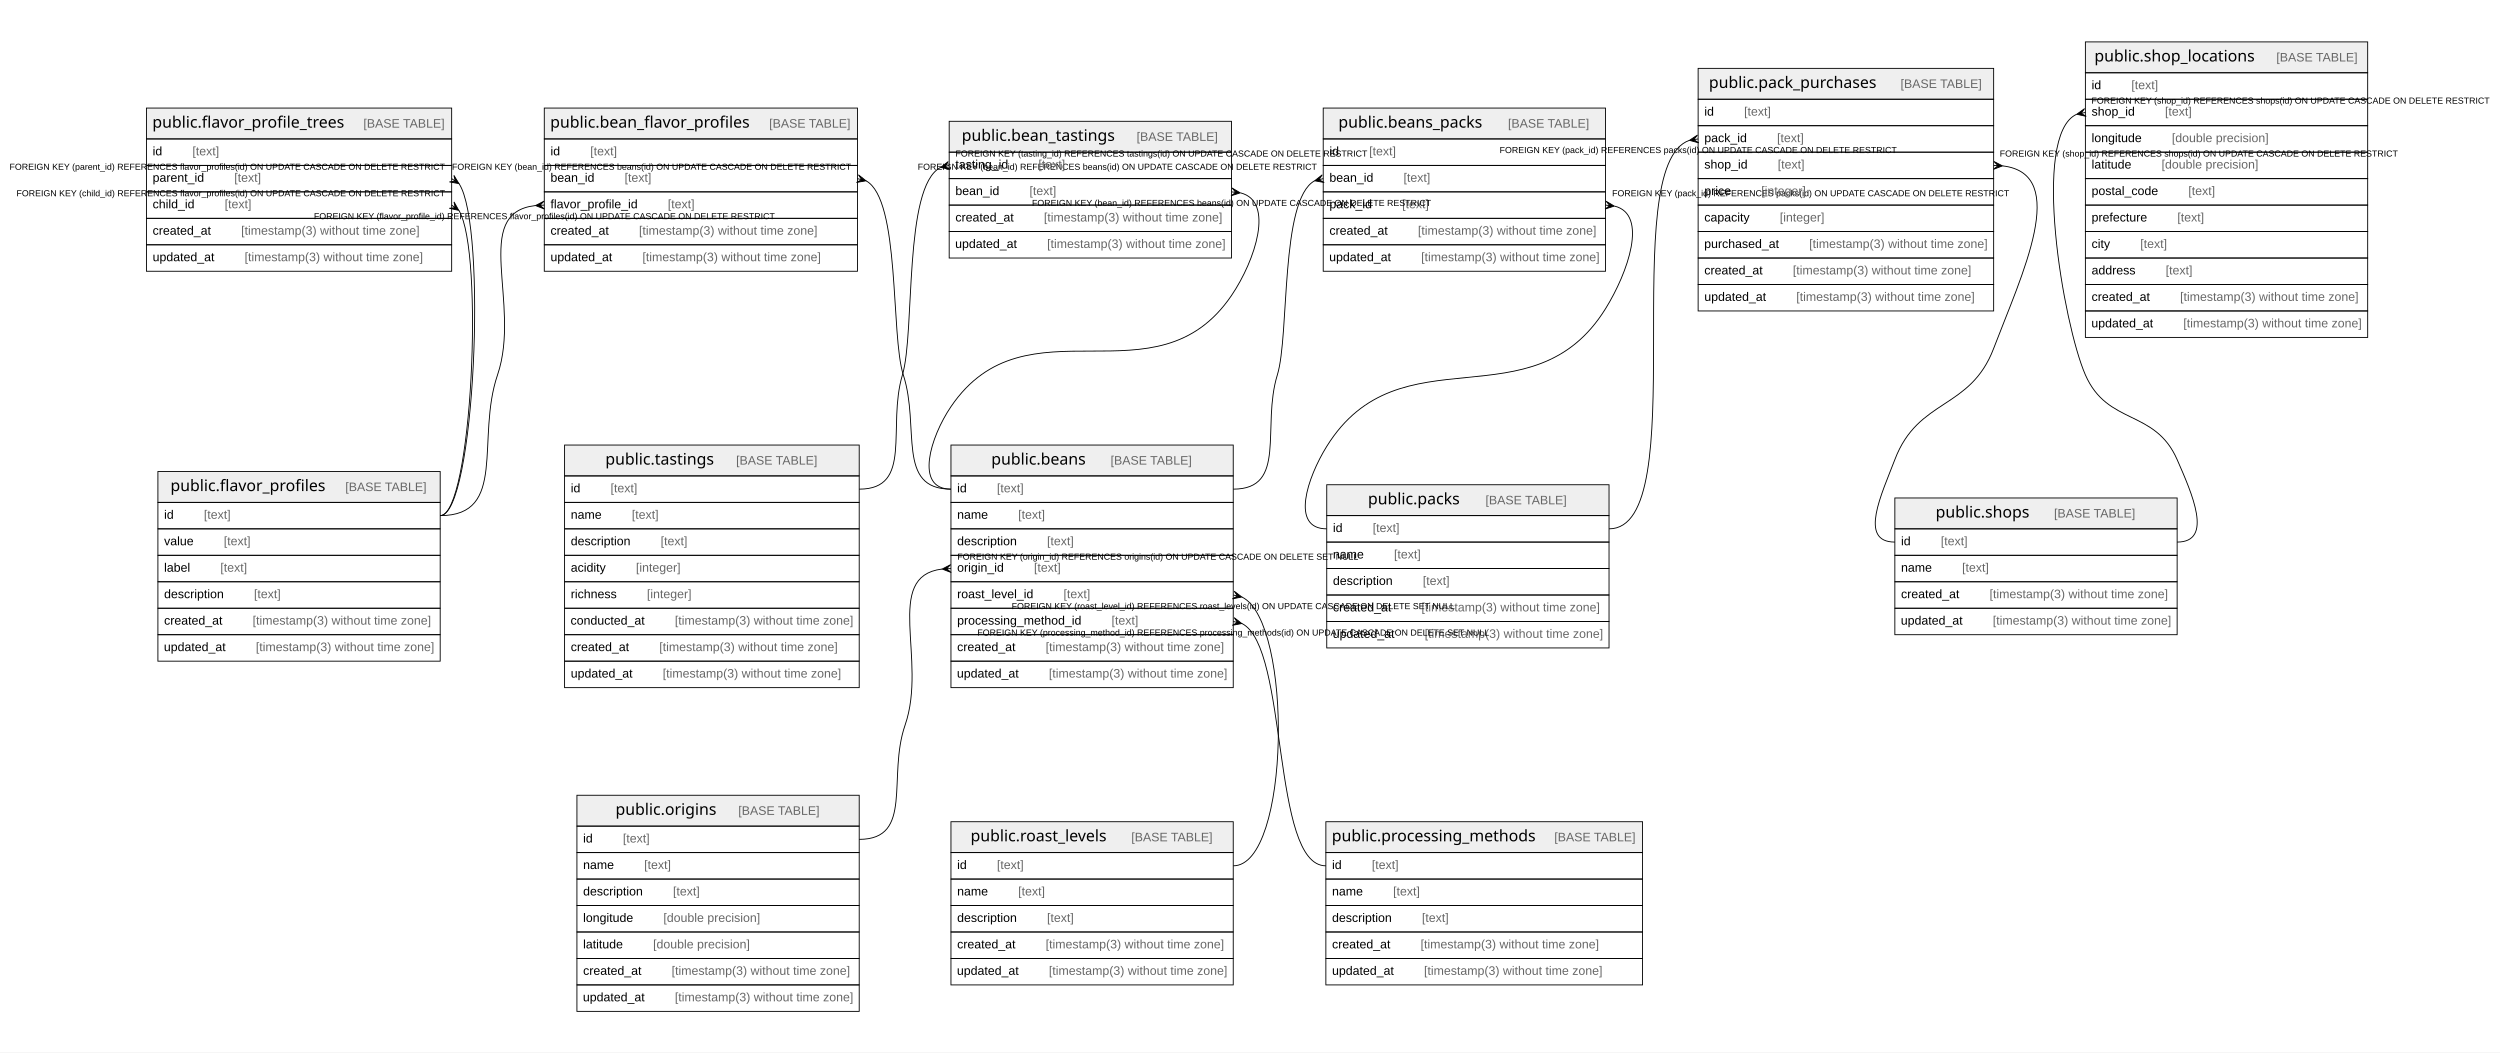
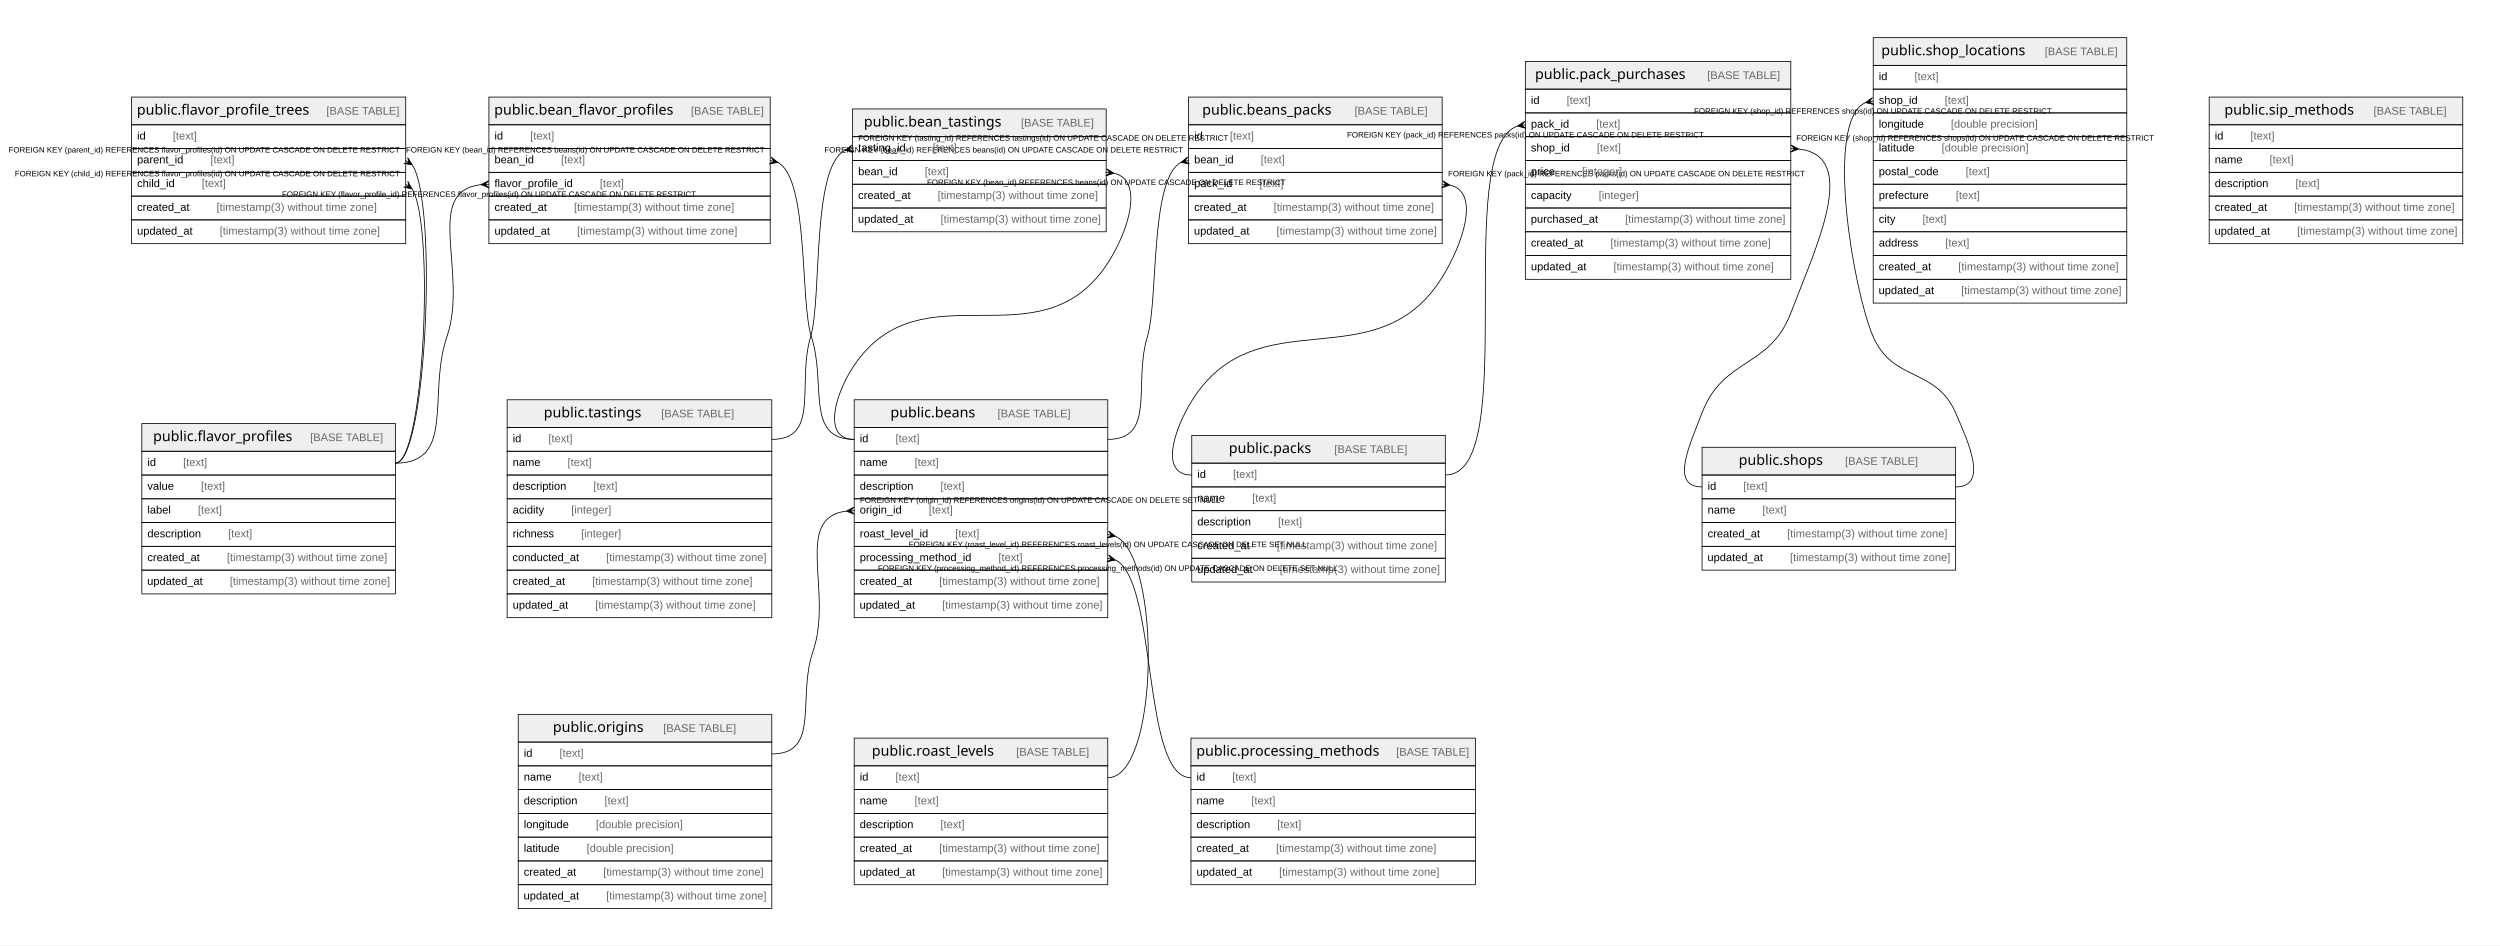
- <svg xmlns="http://www.w3.org/2000/svg" width="2834pt" height="1193pt" viewBox="0.00 0.00 2834.00 1193.00">
+ <svg xmlns="http://www.w3.org/2000/svg" width="3155pt" height="1193pt" viewBox="0.00 0.00 3155.00 1193.00">
  <g id="graph0" class="graph" transform="scale(1 1) rotate(0) translate(4 1189)">
-     <polygon fill="#ffffff" stroke="transparent" points="-4,4 -4,-1189 2830,-1189 2830,4 -4,4" />
+     <polygon fill="#ffffff" stroke="transparent" points="-4,4 -4,-1189 3151,-1189 3151,4 -4,4" />
    <g id="node1" class="node">
      <polygon fill="#efefef" stroke="transparent" points="1500,-604.5 1500,-639.5 1820,-639.5 1820,-604.5 1500,-604.5" />
      <polygon fill="none" stroke="#000000" points="1500,-604.5 1500,-639.5 1820,-639.5 1820,-604.5 1500,-604.5" />
      <text text-anchor="start" x="1546.705" y="-617.3" font-family="Arial Bold" font-size="18.00" fill="#000000">public.packs</text>
      <text text-anchor="start" x="1645.727" y="-617.3" font-family="Arial" font-size="14.00" fill="#000000">    </text>
      <text text-anchor="start" x="1679.932" y="-617.3" font-family="Arial" font-size="14.00" fill="#666666">[BASE TABLE]</text>
      <polygon fill="none" stroke="#000000" points="1500,-574.5 1500,-604.5 1820,-604.5 1820,-574.5 1500,-574.5" />
      <text text-anchor="start" x="1507" y="-585.9" font-family="Arial" font-size="14.00" fill="#000000">id    </text>
      <text text-anchor="start" x="1552.094" y="-585.9" font-family="Arial" font-size="14.00" fill="#666666">[text]</text>
      <polygon fill="none" stroke="#000000" points="1500,-544.5 1500,-574.5 1820,-574.5 1820,-544.5 1500,-544.5" />
      <text text-anchor="start" x="1507" y="-555.9" font-family="Arial" font-size="14.00" fill="#000000">name    </text>
      <text text-anchor="start" x="1576.213" y="-555.9" font-family="Arial" font-size="14.00" fill="#666666">[text]</text>
      <polygon fill="none" stroke="#000000" points="1500,-514.5 1500,-544.5 1820,-544.5 1820,-514.5 1500,-514.5" />
      <text text-anchor="start" x="1507" y="-525.9" font-family="Arial" font-size="14.00" fill="#000000">description    </text>
      <text text-anchor="start" x="1608.882" y="-525.9" font-family="Arial" font-size="14.00" fill="#666666">[text]</text>
      <polygon fill="none" stroke="#000000" points="1500,-484.5 1500,-514.5 1820,-514.5 1820,-484.5 1500,-484.5" />
      <text text-anchor="start" x="1507" y="-495.9" font-family="Arial" font-size="14.00" fill="#000000">created_at    </text>
      <text text-anchor="start" x="1607.342" y="-495.9" font-family="Arial" font-size="14.00" fill="#666666">[timestamp(3) without time zone]</text>
      <polygon fill="none" stroke="#000000" points="1500,-454.5 1500,-484.5 1820,-484.5 1820,-454.5 1500,-454.5" />
      <text text-anchor="start" x="1506.755" y="-465.9" font-family="Arial" font-size="14.00" fill="#000000">updated_at    </text>
      <text text-anchor="start" x="1611.001" y="-465.9" font-family="Arial" font-size="14.00" fill="#666666">[timestamp(3) without time zone]</text>
    </g>
    <g id="node2" class="node">
      <polygon fill="#efefef" stroke="transparent" points="1496,-1031.5 1496,-1066.5 1816,-1066.5 1816,-1031.5 1496,-1031.5" />
      <polygon fill="none" stroke="#000000" points="1496,-1031.5 1496,-1066.5 1816,-1066.5 1816,-1031.5 1496,-1031.5" />
      <text text-anchor="start" x="1513.19" y="-1044.3" font-family="Arial Bold" font-size="18.00" fill="#000000">public.beans_packs</text>
      <text text-anchor="start" x="1671.242" y="-1044.3" font-family="Arial" font-size="14.00" fill="#000000">    </text>
      <text text-anchor="start" x="1705.447" y="-1044.3" font-family="Arial" font-size="14.00" fill="#666666">[BASE TABLE]</text>
      <polygon fill="none" stroke="#000000" points="1496,-1001.5 1496,-1031.5 1816,-1031.5 1816,-1001.5 1496,-1001.5" />
      <text text-anchor="start" x="1503" y="-1012.9" font-family="Arial" font-size="14.00" fill="#000000">id    </text>
      <text text-anchor="start" x="1548.094" y="-1012.9" font-family="Arial" font-size="14.00" fill="#666666">[text]</text>
      <polygon fill="none" stroke="#000000" points="1496,-971.5 1496,-1001.5 1816,-1001.5 1816,-971.5 1496,-971.5" />
      <text text-anchor="start" x="1503" y="-982.9" font-family="Arial" font-size="14.00" fill="#000000">bean_id    </text>
      <text text-anchor="start" x="1587.007" y="-982.9" font-family="Arial" font-size="14.00" fill="#666666">[text]</text>
      <polygon fill="none" stroke="#000000" points="1496,-941.5 1496,-971.5 1816,-971.5 1816,-941.5 1496,-941.5" />
      <text text-anchor="start" x="1503" y="-952.9" font-family="Arial" font-size="14.00" fill="#000000">pack_id    </text>
      <text text-anchor="start" x="1585.442" y="-952.9" font-family="Arial" font-size="14.00" fill="#666666">[text]</text>
      <polygon fill="none" stroke="#000000" points="1496,-911.5 1496,-941.5 1816,-941.5 1816,-911.5 1496,-911.5" />
      <text text-anchor="start" x="1503" y="-922.9" font-family="Arial" font-size="14.00" fill="#000000">created_at    </text>
      <text text-anchor="start" x="1603.342" y="-922.9" font-family="Arial" font-size="14.00" fill="#666666">[timestamp(3) without time zone]</text>
      <polygon fill="none" stroke="#000000" points="1496,-881.5 1496,-911.5 1816,-911.5 1816,-881.5 1496,-881.5" />
      <text text-anchor="start" x="1502.755" y="-892.9" font-family="Arial" font-size="14.00" fill="#000000">updated_at    </text>
      <text text-anchor="start" x="1607.001" y="-892.9" font-family="Arial" font-size="14.00" fill="#666666">[timestamp(3) without time zone]</text>
    </g>
    <g id="edge1" class="edge">
      <path fill="none" stroke="#000000" d="M1826.387,-955.333C1864.546,-945.801 1841.522,-880.061 1816,-839 1733.319,-705.975 1582.681,-816.025 1500,-683 1478.063,-647.706 1458.444,-589.5 1500,-589.5" />
      <polygon fill="#000000" stroke="#000000" points="1825.938,-955.383 1815.497,-952.028 1820.969,-955.942 1816,-956.5 1816,-956.5 1816,-956.5 1820.969,-955.942 1816.503,-960.972 1825.938,-955.383 1825.938,-955.383" />
      <text text-anchor="start" x="1823.442" y="-966.5" font-family="Arial" font-size="10.00" fill="#000000">FOREIGN KEY (pack_id) REFERENCES packs(id) ON UPDATE CASCADE ON DELETE RESTRICT</text>
    </g>
    <g id="node3" class="node">
      <polygon fill="#efefef" stroke="transparent" points="1074,-649.5 1074,-684.5 1394,-684.5 1394,-649.5 1074,-649.5" />
      <polygon fill="none" stroke="#000000" points="1074,-649.5 1074,-684.5 1394,-684.5 1394,-649.5 1074,-649.5" />
      <text text-anchor="start" x="1119.699" y="-662.3" font-family="Arial Bold" font-size="18.00" fill="#000000">public.beans</text>
      <text text-anchor="start" x="1220.733" y="-662.3" font-family="Arial" font-size="14.00" fill="#000000">    </text>
      <text text-anchor="start" x="1254.938" y="-662.3" font-family="Arial" font-size="14.00" fill="#666666">[BASE TABLE]</text>
      <polygon fill="none" stroke="#000000" points="1074,-619.5 1074,-649.5 1394,-649.5 1394,-619.5 1074,-619.5" />
      <text text-anchor="start" x="1081" y="-630.9" font-family="Arial" font-size="14.00" fill="#000000">id    </text>
      <text text-anchor="start" x="1126.094" y="-630.9" font-family="Arial" font-size="14.00" fill="#666666">[text]</text>
      <polygon fill="none" stroke="#000000" points="1074,-589.5 1074,-619.5 1394,-619.5 1394,-589.5 1074,-589.5" />
      <text text-anchor="start" x="1081" y="-600.9" font-family="Arial" font-size="14.00" fill="#000000">name    </text>
      <text text-anchor="start" x="1150.213" y="-600.9" font-family="Arial" font-size="14.00" fill="#666666">[text]</text>
      <polygon fill="none" stroke="#000000" points="1074,-559.5 1074,-589.5 1394,-589.5 1394,-559.5 1074,-559.5" />
      <text text-anchor="start" x="1081" y="-570.9" font-family="Arial" font-size="14.00" fill="#000000">description    </text>
      <text text-anchor="start" x="1182.882" y="-570.9" font-family="Arial" font-size="14.00" fill="#666666">[text]</text>
      <polygon fill="none" stroke="#000000" points="1074,-529.5 1074,-559.5 1394,-559.5 1394,-529.5 1074,-529.5" />
      <text text-anchor="start" x="1081" y="-540.9" font-family="Arial" font-size="14.00" fill="#000000">origin_id    </text>
      <text text-anchor="start" x="1168.098" y="-540.9" font-family="Arial" font-size="14.00" fill="#666666">[text]</text>
      <polygon fill="none" stroke="#000000" points="1074,-499.5 1074,-529.5 1394,-529.5 1394,-499.5 1074,-499.5" />
      <text text-anchor="start" x="1081" y="-510.9" font-family="Arial" font-size="14.00" fill="#000000">roast_level_id    </text>
      <text text-anchor="start" x="1201.554" y="-510.9" font-family="Arial" font-size="14.00" fill="#666666">[text]</text>
      <polygon fill="none" stroke="#000000" points="1074,-469.5 1074,-499.5 1394,-499.5 1394,-469.5 1074,-469.5" />
      <text text-anchor="start" x="1081" y="-480.9" font-family="Arial" font-size="14.00" fill="#000000">processing_method_id    </text>
      <text text-anchor="start" x="1256.021" y="-480.9" font-family="Arial" font-size="14.00" fill="#666666">[text]</text>
      <polygon fill="none" stroke="#000000" points="1074,-439.5 1074,-469.5 1394,-469.5 1394,-439.5 1074,-439.5" />
      <text text-anchor="start" x="1081" y="-450.9" font-family="Arial" font-size="14.00" fill="#000000">created_at    </text>
      <text text-anchor="start" x="1181.342" y="-450.9" font-family="Arial" font-size="14.00" fill="#666666">[timestamp(3) without time zone]</text>
      <polygon fill="none" stroke="#000000" points="1074,-409.5 1074,-439.5 1394,-439.5 1394,-409.5 1074,-409.5" />
      <text text-anchor="start" x="1080.755" y="-420.9" font-family="Arial" font-size="14.00" fill="#000000">updated_at    </text>
      <text text-anchor="start" x="1185.001" y="-420.9" font-family="Arial" font-size="14.00" fill="#666666">[timestamp(3) without time zone]</text>
    </g>
    <g id="edge2" class="edge">
      <path fill="none" stroke="#000000" d="M1486.214,-984.024C1447.013,-962.655 1457.907,-809.112 1444,-764 1425.825,-705.041 1455.697,-634.5 1394,-634.5" />
      <polygon fill="#000000" stroke="#000000" points="1486.305,-984.047 1494.896,-990.862 1491.153,-985.274 1496,-986.5 1496,-986.5 1496,-986.5 1491.153,-985.274 1497.104,-982.138 1486.305,-984.047 1486.305,-984.047" />
      <text text-anchor="start" x="1036.324" y="-996.5" font-family="Arial" font-size="10.00" fill="#000000">FOREIGN KEY (bean_id) REFERENCES beans(id) ON UPDATE CASCADE ON DELETE RESTRICT</text>
    </g>
    <g id="node4" class="node">
      <polygon fill="#efefef" stroke="transparent" points="650,-252.5 650,-287.5 970,-287.5 970,-252.5 650,-252.5" />
      <polygon fill="none" stroke="#000000" points="650,-252.5 650,-287.5 970,-287.5 970,-252.5 650,-252.5" />
      <text text-anchor="start" x="693.712" y="-265.3" font-family="Arial Bold" font-size="18.00" fill="#000000">public.origins</text>
      <text text-anchor="start" x="798.72" y="-265.3" font-family="Arial" font-size="14.00" fill="#000000">    </text>
      <text text-anchor="start" x="832.925" y="-265.3" font-family="Arial" font-size="14.00" fill="#666666">[BASE TABLE]</text>
      <polygon fill="none" stroke="#000000" points="650,-222.5 650,-252.5 970,-252.5 970,-222.5 650,-222.5" />
      <text text-anchor="start" x="657" y="-233.9" font-family="Arial" font-size="14.00" fill="#000000">id    </text>
      <text text-anchor="start" x="702.094" y="-233.9" font-family="Arial" font-size="14.00" fill="#666666">[text]</text>
      <polygon fill="none" stroke="#000000" points="650,-192.5 650,-222.5 970,-222.5 970,-192.5 650,-192.5" />
      <text text-anchor="start" x="657" y="-203.9" font-family="Arial" font-size="14.00" fill="#000000">name    </text>
      <text text-anchor="start" x="726.213" y="-203.9" font-family="Arial" font-size="14.00" fill="#666666">[text]</text>
      <polygon fill="none" stroke="#000000" points="650,-162.5 650,-192.5 970,-192.5 970,-162.5 650,-162.5" />
      <text text-anchor="start" x="657" y="-173.9" font-family="Arial" font-size="14.00" fill="#000000">description    </text>
      <text text-anchor="start" x="758.882" y="-173.9" font-family="Arial" font-size="14.00" fill="#666666">[text]</text>
      <polygon fill="none" stroke="#000000" points="650,-132.5 650,-162.5 970,-162.5 970,-132.5 650,-132.5" />
      <text text-anchor="start" x="657" y="-143.9" font-family="Arial" font-size="14.00" fill="#000000">longitude    </text>
      <text text-anchor="start" x="748.004" y="-143.9" font-family="Arial" font-size="14.00" fill="#666666">[double precision]</text>
      <polygon fill="none" stroke="#000000" points="650,-102.5 650,-132.5 970,-132.5 970,-102.5 650,-102.5" />
      <text text-anchor="start" x="657" y="-113.9" font-family="Arial" font-size="14.00" fill="#000000">latitude    </text>
      <text text-anchor="start" x="736.33" y="-113.9" font-family="Arial" font-size="14.00" fill="#666666">[double precision]</text>
      <polygon fill="none" stroke="#000000" points="650,-72.5 650,-102.5 970,-102.5 970,-72.5 650,-72.5" />
      <text text-anchor="start" x="657" y="-83.9" font-family="Arial" font-size="14.00" fill="#000000">created_at    </text>
      <text text-anchor="start" x="757.342" y="-83.9" font-family="Arial" font-size="14.00" fill="#666666">[timestamp(3) without time zone]</text>
      <polygon fill="none" stroke="#000000" points="650,-42.5 650,-72.5 970,-72.5 970,-42.5 650,-42.5" />
      <text text-anchor="start" x="656.755" y="-53.9" font-family="Arial" font-size="14.00" fill="#000000">updated_at    </text>
      <text text-anchor="start" x="761.001" y="-53.9" font-family="Arial" font-size="14.00" fill="#666666">[timestamp(3) without time zone]</text>
    </g>
    <g id="edge3" class="edge">
      <path fill="none" stroke="#000000" d="M1063.745,-543.907C996.757,-535.576 1047.694,-441.188 1022,-367 1001.702,-308.393 1032.022,-237.5 970,-237.5" />
      <polygon fill="#000000" stroke="#000000" points="1064.017,-543.922 1073.74,-548.992 1069.008,-544.211 1074,-544.5 1074,-544.5 1074,-544.5 1069.008,-544.211 1074.26,-540.008 1064.017,-543.922 1064.017,-543.922" />
      <text text-anchor="start" x="1081.221" y="-554.5" font-family="Arial" font-size="10.00" fill="#000000">FOREIGN KEY (origin_id) REFERENCES origins(id) ON UPDATE CASCADE ON DELETE SET NULL</text>
    </g>
    <g id="node5" class="node">
      <polygon fill="#efefef" stroke="transparent" points="1074,-222.5 1074,-257.5 1394,-257.5 1394,-222.5 1074,-222.5" />
      <polygon fill="none" stroke="#000000" points="1074,-222.5 1074,-257.5 1394,-257.5 1394,-222.5 1074,-222.5" />
      <text text-anchor="start" x="1096.205" y="-235.3" font-family="Arial Bold" font-size="18.00" fill="#000000">public.roast_levels</text>
      <text text-anchor="start" x="1244.227" y="-235.3" font-family="Arial" font-size="14.00" fill="#000000">    </text>
      <text text-anchor="start" x="1278.432" y="-235.3" font-family="Arial" font-size="14.00" fill="#666666">[BASE TABLE]</text>
      <polygon fill="none" stroke="#000000" points="1074,-192.5 1074,-222.5 1394,-222.5 1394,-192.5 1074,-192.5" />
      <text text-anchor="start" x="1081" y="-203.9" font-family="Arial" font-size="14.00" fill="#000000">id    </text>
      <text text-anchor="start" x="1126.094" y="-203.9" font-family="Arial" font-size="14.00" fill="#666666">[text]</text>
      <polygon fill="none" stroke="#000000" points="1074,-162.5 1074,-192.5 1394,-192.5 1394,-162.5 1074,-162.5" />
      <text text-anchor="start" x="1081" y="-173.9" font-family="Arial" font-size="14.00" fill="#000000">name    </text>
      <text text-anchor="start" x="1150.213" y="-173.9" font-family="Arial" font-size="14.00" fill="#666666">[text]</text>
      <polygon fill="none" stroke="#000000" points="1074,-132.5 1074,-162.5 1394,-162.5 1394,-132.5 1074,-132.5" />
      <text text-anchor="start" x="1081" y="-143.9" font-family="Arial" font-size="14.00" fill="#000000">description    </text>
      <text text-anchor="start" x="1182.882" y="-143.9" font-family="Arial" font-size="14.00" fill="#666666">[text]</text>
      <polygon fill="none" stroke="#000000" points="1074,-102.5 1074,-132.5 1394,-132.5 1394,-102.5 1074,-102.5" />
      <text text-anchor="start" x="1081" y="-113.9" font-family="Arial" font-size="14.00" fill="#000000">created_at    </text>
      <text text-anchor="start" x="1181.342" y="-113.9" font-family="Arial" font-size="14.00" fill="#666666">[timestamp(3) without time zone]</text>
      <polygon fill="none" stroke="#000000" points="1074,-72.5 1074,-102.5 1394,-102.5 1394,-72.5 1074,-72.5" />
      <text text-anchor="start" x="1080.755" y="-83.9" font-family="Arial" font-size="14.00" fill="#000000">updated_at    </text>
      <text text-anchor="start" x="1185.001" y="-83.9" font-family="Arial" font-size="14.00" fill="#666666">[timestamp(3) without time zone]</text>
    </g>
    <g id="edge4" class="edge">
      <path fill="none" stroke="#000000" d="M1403.865,-512.205C1462.046,-484.112 1458.758,-207.5 1394,-207.5" />
      <polygon fill="#000000" stroke="#000000" points="1403.74,-512.235 1392.98,-510.117 1398.87,-513.367 1394,-514.5 1394,-514.5 1394,-514.5 1398.87,-513.367 1395.02,-518.883 1403.74,-512.235 1403.74,-512.235" />
      <text text-anchor="start" x="1142.824" y="-498.5" font-family="Arial" font-size="10.00" fill="#000000">FOREIGN KEY (roast_level_id) REFERENCES roast_levels(id) ON UPDATE CASCADE ON DELETE SET NULL</text>
    </g>
    <g id="node6" class="node">
      <polygon fill="#efefef" stroke="transparent" points="1499,-222.5 1499,-257.5 1858,-257.5 1858,-222.5 1499,-222.5" />
      <polygon fill="none" stroke="#000000" points="1499,-222.5 1499,-257.5 1858,-257.5 1858,-222.5 1499,-222.5" />
      <text text-anchor="start" x="1505.69" y="-235.3" font-family="Arial Bold" font-size="18.00" fill="#000000">public.processing_methods</text>
      <text text-anchor="start" x="1723.742" y="-235.3" font-family="Arial" font-size="14.00" fill="#000000">    </text>
      <text text-anchor="start" x="1757.947" y="-235.3" font-family="Arial" font-size="14.00" fill="#666666">[BASE TABLE]</text>
      <polygon fill="none" stroke="#000000" points="1499,-192.5 1499,-222.5 1858,-222.5 1858,-192.5 1499,-192.5" />
      <text text-anchor="start" x="1506" y="-203.9" font-family="Arial" font-size="14.00" fill="#000000">id    </text>
      <text text-anchor="start" x="1551.094" y="-203.9" font-family="Arial" font-size="14.00" fill="#666666">[text]</text>
      <polygon fill="none" stroke="#000000" points="1499,-162.5 1499,-192.5 1858,-192.5 1858,-162.5 1499,-162.5" />
      <text text-anchor="start" x="1506" y="-173.9" font-family="Arial" font-size="14.00" fill="#000000">name    </text>
      <text text-anchor="start" x="1575.213" y="-173.9" font-family="Arial" font-size="14.00" fill="#666666">[text]</text>
      <polygon fill="none" stroke="#000000" points="1499,-132.5 1499,-162.5 1858,-162.5 1858,-132.5 1499,-132.5" />
      <text text-anchor="start" x="1506" y="-143.9" font-family="Arial" font-size="14.00" fill="#000000">description    </text>
      <text text-anchor="start" x="1607.882" y="-143.9" font-family="Arial" font-size="14.00" fill="#666666">[text]</text>
      <polygon fill="none" stroke="#000000" points="1499,-102.5 1499,-132.5 1858,-132.5 1858,-102.5 1499,-102.5" />
      <text text-anchor="start" x="1506" y="-113.9" font-family="Arial" font-size="14.00" fill="#000000">created_at    </text>
      <text text-anchor="start" x="1606.342" y="-113.9" font-family="Arial" font-size="14.00" fill="#666666">[timestamp(3) without time zone]</text>
      <polygon fill="none" stroke="#000000" points="1499,-72.5 1499,-102.5 1858,-102.5 1858,-72.5 1499,-72.5" />
      <text text-anchor="start" x="1506" y="-83.9" font-family="Arial" font-size="14.00" fill="#000000">updated_at    </text>
      <text text-anchor="start" x="1610.247" y="-83.9" font-family="Arial" font-size="14.00" fill="#666666">[timestamp(3) without time zone]</text>
    </g>
    <g id="edge5" class="edge">
      <path fill="none" stroke="#000000" d="M1404.001,-482.105C1457.19,-455.032 1436.771,-207.5 1499,-207.5" />
      <polygon fill="#000000" stroke="#000000" points="1403.725,-482.171 1392.952,-480.124 1398.862,-483.336 1394,-484.5 1394,-484.5 1394,-484.5 1398.862,-483.336 1395.048,-488.876 1403.725,-482.171 1403.725,-482.171" />
      <text text-anchor="start" x="1103.919" y="-468.5" font-family="Arial" font-size="10.00" fill="#000000">FOREIGN KEY (processing_method_id) REFERENCES processing_methods(id) ON UPDATE CASCADE ON DELETE SET NULL</text>
    </g>
    <g id="node7" class="node">
      <polygon fill="#efefef" stroke="transparent" points="175,-619.5 175,-654.5 495,-654.5 495,-619.5 175,-619.5" />
      <polygon fill="none" stroke="#000000" points="175,-619.5 175,-654.5 495,-654.5 495,-619.5 175,-619.5" />
      <text text-anchor="start" x="189.207" y="-632.3" font-family="Arial Bold" font-size="18.00" fill="#000000">public.flavor_profiles</text>
      <text text-anchor="start" x="353.225" y="-632.3" font-family="Arial" font-size="14.00" fill="#000000">    </text>
      <text text-anchor="start" x="387.43" y="-632.3" font-family="Arial" font-size="14.00" fill="#666666">[BASE TABLE]</text>
      <polygon fill="none" stroke="#000000" points="175,-589.5 175,-619.5 495,-619.5 495,-589.5 175,-589.5" />
      <text text-anchor="start" x="182" y="-600.9" font-family="Arial" font-size="14.00" fill="#000000">id    </text>
      <text text-anchor="start" x="227.094" y="-600.9" font-family="Arial" font-size="14.00" fill="#666666">[text]</text>
      <polygon fill="none" stroke="#000000" points="175,-559.5 175,-589.5 495,-589.5 495,-559.5 175,-559.5" />
      <text text-anchor="start" x="182" y="-570.9" font-family="Arial" font-size="14.00" fill="#000000">value    </text>
      <text text-anchor="start" x="249.659" y="-570.9" font-family="Arial" font-size="14.00" fill="#666666">[text]</text>
      <polygon fill="none" stroke="#000000" points="175,-529.5 175,-559.5 495,-559.5 495,-529.5 175,-529.5" />
      <text text-anchor="start" x="182" y="-540.9" font-family="Arial" font-size="14.00" fill="#000000">label    </text>
      <text text-anchor="start" x="245.766" y="-540.9" font-family="Arial" font-size="14.00" fill="#666666">[text]</text>
      <polygon fill="none" stroke="#000000" points="175,-499.5 175,-529.5 495,-529.5 495,-499.5 175,-499.5" />
      <text text-anchor="start" x="182" y="-510.9" font-family="Arial" font-size="14.00" fill="#000000">description    </text>
      <text text-anchor="start" x="283.882" y="-510.9" font-family="Arial" font-size="14.00" fill="#666666">[text]</text>
      <polygon fill="none" stroke="#000000" points="175,-469.5 175,-499.5 495,-499.5 495,-469.5 175,-469.5" />
      <text text-anchor="start" x="182" y="-480.9" font-family="Arial" font-size="14.00" fill="#000000">created_at    </text>
      <text text-anchor="start" x="282.342" y="-480.9" font-family="Arial" font-size="14.00" fill="#666666">[timestamp(3) without time zone]</text>
      <polygon fill="none" stroke="#000000" points="175,-439.5 175,-469.5 495,-469.5 495,-439.5 175,-439.5" />
      <text text-anchor="start" x="181.755" y="-450.9" font-family="Arial" font-size="14.00" fill="#000000">updated_at    </text>
      <text text-anchor="start" x="286.001" y="-450.9" font-family="Arial" font-size="14.00" fill="#666666">[timestamp(3) without time zone]</text>
    </g>
    <g id="node8" class="node">
      <polygon fill="#efefef" stroke="transparent" points="162,-1031.5 162,-1066.5 508,-1066.5 508,-1031.5 162,-1031.5" />
      <polygon fill="none" stroke="#000000" points="162,-1031.5 162,-1066.5 508,-1066.5 508,-1031.5 162,-1031.5" />
      <text text-anchor="start" x="168.701" y="-1044.3" font-family="Arial Bold" font-size="18.00" fill="#000000">public.flavor_profile_trees</text>
      <text text-anchor="start" x="373.731" y="-1044.3" font-family="Arial" font-size="14.00" fill="#000000">    </text>
      <text text-anchor="start" x="407.936" y="-1044.3" font-family="Arial" font-size="14.00" fill="#666666">[BASE TABLE]</text>
      <polygon fill="none" stroke="#000000" points="162,-1001.5 162,-1031.5 508,-1031.5 508,-1001.5 162,-1001.5" />
      <text text-anchor="start" x="169" y="-1012.9" font-family="Arial" font-size="14.00" fill="#000000">id    </text>
      <text text-anchor="start" x="214.094" y="-1012.9" font-family="Arial" font-size="14.00" fill="#666666">[text]</text>
      <polygon fill="none" stroke="#000000" points="162,-971.5 162,-1001.5 508,-1001.5 508,-971.5 162,-971.5" />
      <text text-anchor="start" x="169" y="-982.9" font-family="Arial" font-size="14.00" fill="#000000">parent_id    </text>
      <text text-anchor="start" x="261.558" y="-982.9" font-family="Arial" font-size="14.00" fill="#666666">[text]</text>
      <polygon fill="none" stroke="#000000" points="162,-941.5 162,-971.5 508,-971.5 508,-941.5 162,-941.5" />
      <text text-anchor="start" x="169" y="-952.9" font-family="Arial" font-size="14.00" fill="#000000">child_id    </text>
      <text text-anchor="start" x="250.655" y="-952.9" font-family="Arial" font-size="14.00" fill="#666666">[text]</text>
      <polygon fill="none" stroke="#000000" points="162,-911.5 162,-941.5 508,-941.5 508,-911.5 162,-911.5" />
      <text text-anchor="start" x="169" y="-922.9" font-family="Arial" font-size="14.00" fill="#000000">created_at    </text>
      <text text-anchor="start" x="269.342" y="-922.9" font-family="Arial" font-size="14.00" fill="#666666">[timestamp(3) without time zone]</text>
      <polygon fill="none" stroke="#000000" points="162,-881.5 162,-911.5 508,-911.5 508,-881.5 162,-881.5" />
      <text text-anchor="start" x="169" y="-892.9" font-family="Arial" font-size="14.00" fill="#000000">updated_at    </text>
      <text text-anchor="start" x="273.247" y="-892.9" font-family="Arial" font-size="14.00" fill="#666666">[timestamp(3) without time zone]</text>
    </g>
    <g id="edge6" class="edge">
      <path fill="none" stroke="#000000" d="M516.231,-950.39C544.947,-903.648 531.08,-604.5 495,-604.5" />
      <polygon fill="#000000" stroke="#000000" points="516.03,-950.54 505.318,-952.887 512.015,-953.52 508,-956.5 508,-956.5 508,-956.5 512.015,-953.52 510.682,-960.113 516.03,-950.54 516.03,-950.54" />
      <text text-anchor="start" x="14.668" y="-966.5" font-family="Arial" font-size="10.00" fill="#000000">FOREIGN KEY (child_id) REFERENCES flavor_profiles(id) ON UPDATE CASCADE ON DELETE RESTRICT</text>
    </g>
    <g id="edge7" class="edge">
      <path fill="none" stroke="#000000" d="M516.348,-980.803C548.436,-933.284 534.4,-604.5 495,-604.5" />
      <polygon fill="#000000" stroke="#000000" points="516.26,-980.863 505.464,-982.783 512.13,-983.682 508,-986.5 508,-986.5 508,-986.5 512.13,-983.682 510.536,-990.217 516.26,-980.863 516.26,-980.863" />
      <text text-anchor="start" x="6.774" y="-996.5" font-family="Arial" font-size="10.00" fill="#000000">FOREIGN KEY (parent_id) REFERENCES flavor_profiles(id) ON UPDATE CASCADE ON DELETE RESTRICT</text>
    </g>
    <g id="node9" class="node">
      <polygon fill="#efefef" stroke="transparent" points="613,-1031.5 613,-1066.5 968,-1066.5 968,-1031.5 613,-1031.5" />
      <polygon fill="none" stroke="#000000" points="613,-1031.5 613,-1066.5 968,-1066.5 968,-1031.5 613,-1031.5" />
      <text text-anchor="start" x="619.692" y="-1044.3" font-family="Arial Bold" font-size="18.00" fill="#000000">public.bean_flavor_profiles</text>
      <text text-anchor="start" x="833.74" y="-1044.3" font-family="Arial" font-size="14.00" fill="#000000">    </text>
      <text text-anchor="start" x="867.945" y="-1044.3" font-family="Arial" font-size="14.00" fill="#666666">[BASE TABLE]</text>
      <polygon fill="none" stroke="#000000" points="613,-1001.5 613,-1031.5 968,-1031.5 968,-1001.5 613,-1001.5" />
      <text text-anchor="start" x="620" y="-1012.9" font-family="Arial" font-size="14.00" fill="#000000">id    </text>
      <text text-anchor="start" x="665.094" y="-1012.9" font-family="Arial" font-size="14.00" fill="#666666">[text]</text>
      <polygon fill="none" stroke="#000000" points="613,-971.5 613,-1001.5 968,-1001.5 968,-971.5 613,-971.5" />
      <text text-anchor="start" x="620" y="-982.9" font-family="Arial" font-size="14.00" fill="#000000">bean_id    </text>
      <text text-anchor="start" x="704.007" y="-982.9" font-family="Arial" font-size="14.00" fill="#666666">[text]</text>
      <polygon fill="none" stroke="#000000" points="613,-941.5 613,-971.5 968,-971.5 968,-941.5 613,-941.5" />
      <text text-anchor="start" x="620" y="-952.9" font-family="Arial" font-size="14.00" fill="#000000">flavor_profile_id    </text>
      <text text-anchor="start" x="752.994" y="-952.9" font-family="Arial" font-size="14.00" fill="#666666">[text]</text>
      <polygon fill="none" stroke="#000000" points="613,-911.5 613,-941.5 968,-941.5 968,-911.5 613,-911.5" />
      <text text-anchor="start" x="620" y="-922.9" font-family="Arial" font-size="14.00" fill="#000000">created_at    </text>
      <text text-anchor="start" x="720.342" y="-922.9" font-family="Arial" font-size="14.00" fill="#666666">[timestamp(3) without time zone]</text>
      <polygon fill="none" stroke="#000000" points="613,-881.5 613,-911.5 968,-911.5 968,-881.5 613,-881.5" />
      <text text-anchor="start" x="620" y="-892.9" font-family="Arial" font-size="14.00" fill="#000000">updated_at    </text>
      <text text-anchor="start" x="724.247" y="-892.9" font-family="Arial" font-size="14.00" fill="#666666">[timestamp(3) without time zone]</text>
    </g>
    <g id="edge8" class="edge">
      <path fill="none" stroke="#000000" d="M977.777,-984.021C1016.903,-962.628 1005.495,-808.923 1020,-764 1039.161,-704.658 1011.641,-634.5 1074,-634.5" />
      <polygon fill="#000000" stroke="#000000" points="977.693,-984.042 966.894,-982.138 972.847,-985.271 968,-986.5 968,-986.5 968,-986.5 972.847,-985.271 969.106,-990.862 977.693,-984.042 977.693,-984.042" />
      <text text-anchor="start" x="508.324" y="-996.5" font-family="Arial" font-size="10.00" fill="#000000">FOREIGN KEY (bean_id) REFERENCES beans(id) ON UPDATE CASCADE ON DELETE RESTRICT</text>
    </g>
    <g id="edge9" class="edge">
      <path fill="none" stroke="#000000" d="M602.836,-955.962C529.38,-947.642 587.4,-844.567 560,-764 535.352,-691.527 571.549,-604.5 495,-604.5" />
      <polygon fill="#000000" stroke="#000000" points="603.014,-955.971 612.762,-960.994 608.007,-956.236 613,-956.5 613,-956.5 613,-956.5 608.007,-956.236 613.238,-952.006 603.014,-955.971 603.014,-955.971" />
      <text text-anchor="start" x="351.833" y="-940.5" font-family="Arial" font-size="10.00" fill="#000000">FOREIGN KEY (flavor_profile_id) REFERENCES flavor_profiles(id) ON UPDATE CASCADE ON DELETE RESTRICT</text>
    </g>
    <g id="node10" class="node">
      <polygon fill="#efefef" stroke="transparent" points="636,-649.5 636,-684.5 970,-684.5 970,-649.5 636,-649.5" />
      <polygon fill="none" stroke="#000000" points="636,-649.5 636,-684.5 970,-684.5 970,-649.5 636,-649.5" />
      <text text-anchor="start" x="682.203" y="-662.3" font-family="Arial Bold" font-size="18.00" fill="#000000">public.tastings</text>
      <text text-anchor="start" x="796.229" y="-662.3" font-family="Arial" font-size="14.00" fill="#000000">    </text>
      <text text-anchor="start" x="830.434" y="-662.3" font-family="Arial" font-size="14.00" fill="#666666">[BASE TABLE]</text>
      <polygon fill="none" stroke="#000000" points="636,-619.5 636,-649.5 970,-649.5 970,-619.5 636,-619.5" />
      <text text-anchor="start" x="643" y="-630.9" font-family="Arial" font-size="14.00" fill="#000000">id    </text>
      <text text-anchor="start" x="688.094" y="-630.9" font-family="Arial" font-size="14.00" fill="#666666">[text]</text>
      <polygon fill="none" stroke="#000000" points="636,-589.5 636,-619.5 970,-619.5 970,-589.5 636,-589.5" />
      <text text-anchor="start" x="643" y="-600.9" font-family="Arial" font-size="14.00" fill="#000000">name    </text>
      <text text-anchor="start" x="712.213" y="-600.9" font-family="Arial" font-size="14.00" fill="#666666">[text]</text>
      <polygon fill="none" stroke="#000000" points="636,-559.5 636,-589.5 970,-589.5 970,-559.5 636,-559.5" />
      <text text-anchor="start" x="643" y="-570.9" font-family="Arial" font-size="14.00" fill="#000000">description    </text>
      <text text-anchor="start" x="744.882" y="-570.9" font-family="Arial" font-size="14.00" fill="#666666">[text]</text>
      <polygon fill="none" stroke="#000000" points="636,-529.5 636,-559.5 970,-559.5 970,-529.5 636,-529.5" />
      <text text-anchor="start" x="643" y="-540.9" font-family="Arial" font-size="14.00" fill="#000000">acidity    </text>
      <text text-anchor="start" x="716.874" y="-540.9" font-family="Arial" font-size="14.00" fill="#666666">[integer]</text>
      <polygon fill="none" stroke="#000000" points="636,-499.5 636,-529.5 970,-529.5 970,-499.5 636,-499.5" />
      <text text-anchor="start" x="643" y="-510.9" font-family="Arial" font-size="14.00" fill="#000000">richness    </text>
      <text text-anchor="start" x="729.32" y="-510.9" font-family="Arial" font-size="14.00" fill="#666666">[integer]</text>
      <polygon fill="none" stroke="#000000" points="636,-469.5 636,-499.5 970,-499.5 970,-469.5 636,-469.5" />
      <text text-anchor="start" x="642.755" y="-480.9" font-family="Arial" font-size="14.00" fill="#000000">conducted_at    </text>
      <text text-anchor="start" x="761.001" y="-480.9" font-family="Arial" font-size="14.00" fill="#666666">[timestamp(3) without time zone]</text>
      <polygon fill="none" stroke="#000000" points="636,-439.5 636,-469.5 970,-469.5 970,-439.5 636,-439.5" />
      <text text-anchor="start" x="643" y="-450.9" font-family="Arial" font-size="14.00" fill="#000000">created_at    </text>
      <text text-anchor="start" x="743.342" y="-450.9" font-family="Arial" font-size="14.00" fill="#666666">[timestamp(3) without time zone]</text>
      <polygon fill="none" stroke="#000000" points="636,-409.5 636,-439.5 970,-439.5 970,-409.5 636,-409.5" />
      <text text-anchor="start" x="643" y="-420.9" font-family="Arial" font-size="14.00" fill="#000000">updated_at    </text>
      <text text-anchor="start" x="747.247" y="-420.9" font-family="Arial" font-size="14.00" fill="#666666">[timestamp(3) without time zone]</text>
    </g>
    <g id="node11" class="node">
      <polygon fill="#efefef" stroke="transparent" points="1072,-1016.5 1072,-1051.5 1392,-1051.5 1392,-1016.5 1072,-1016.5" />
      <polygon fill="none" stroke="#000000" points="1072,-1016.5 1072,-1051.5 1392,-1051.5 1392,-1016.5 1072,-1016.5" />
      <text text-anchor="start" x="1086.187" y="-1029.3" font-family="Arial Bold" font-size="18.00" fill="#000000">public.bean_tastings</text>
      <text text-anchor="start" x="1250.245" y="-1029.3" font-family="Arial" font-size="14.00" fill="#000000">    </text>
      <text text-anchor="start" x="1284.449" y="-1029.3" font-family="Arial" font-size="14.00" fill="#666666">[BASE TABLE]</text>
      <polygon fill="none" stroke="#000000" points="1072,-986.5 1072,-1016.5 1392,-1016.5 1392,-986.5 1072,-986.5" />
      <text text-anchor="start" x="1079" y="-997.9" font-family="Arial" font-size="14.00" fill="#000000">tasting_id    </text>
      <text text-anchor="start" x="1173.112" y="-997.9" font-family="Arial" font-size="14.00" fill="#666666">[text]</text>
      <polygon fill="none" stroke="#000000" points="1072,-956.5 1072,-986.5 1392,-986.5 1392,-956.5 1072,-956.5" />
      <text text-anchor="start" x="1079" y="-967.9" font-family="Arial" font-size="14.00" fill="#000000">bean_id    </text>
      <text text-anchor="start" x="1163.007" y="-967.9" font-family="Arial" font-size="14.00" fill="#666666">[text]</text>
      <polygon fill="none" stroke="#000000" points="1072,-926.5 1072,-956.5 1392,-956.5 1392,-926.5 1072,-926.5" />
      <text text-anchor="start" x="1079" y="-937.9" font-family="Arial" font-size="14.00" fill="#000000">created_at    </text>
      <text text-anchor="start" x="1179.342" y="-937.9" font-family="Arial" font-size="14.00" fill="#666666">[timestamp(3) without time zone]</text>
      <polygon fill="none" stroke="#000000" points="1072,-896.5 1072,-926.5 1392,-926.5 1392,-896.5 1072,-896.5" />
      <text text-anchor="start" x="1078.755" y="-907.9" font-family="Arial" font-size="14.00" fill="#000000">updated_at    </text>
      <text text-anchor="start" x="1183.001" y="-907.9" font-family="Arial" font-size="14.00" fill="#666666">[timestamp(3) without time zone]</text>
    </g>
    <g id="edge10" class="edge">
      <path fill="none" stroke="#000000" d="M1402.415,-970.315C1440.791,-960.642 1419.169,-893.99 1392,-854 1306.566,-728.253 1159.434,-853.747 1074,-728 1050.647,-693.627 1032.444,-634.5 1074,-634.5" />
      <polygon fill="#000000" stroke="#000000" points="1401.936,-970.37 1391.491,-967.029 1396.968,-970.935 1392,-971.5 1392,-971.5 1392,-971.5 1396.968,-970.935 1392.509,-975.971 1401.936,-970.37 1401.936,-970.37" />
      <text text-anchor="start" x="1165.824" y="-955.5" font-family="Arial" font-size="10.00" fill="#000000">FOREIGN KEY (bean_id) REFERENCES beans(id) ON UPDATE CASCADE ON DELETE RESTRICT</text>
    </g>
    <g id="edge11" class="edge">
      <path fill="none" stroke="#000000" d="M1062.132,-999.137C1019.984,-977.428 1033.467,-812.368 1019,-764 1001.365,-705.043 1031.538,-634.5 970,-634.5" />
      <polygon fill="#000000" stroke="#000000" points="1062.275,-999.171 1070.952,-1005.876 1067.138,-1000.336 1072,-1001.5 1072,-1001.5 1072,-1001.5 1067.138,-1000.336 1073.048,-997.124 1062.275,-999.171 1062.275,-999.171" />
      <text text-anchor="start" x="1079.106" y="-1011.5" font-family="Arial" font-size="10.00" fill="#000000">FOREIGN KEY (tasting_id) REFERENCES tastings(id) ON UPDATE CASCADE ON DELETE RESTRICT</text>
    </g>
    <g id="node12" class="node">
      <polygon fill="#efefef" stroke="transparent" points="2144,-589.5 2144,-624.5 2464,-624.5 2464,-589.5 2144,-589.5" />
      <polygon fill="none" stroke="#000000" points="2144,-589.5 2144,-624.5 2464,-624.5 2464,-589.5 2144,-589.5" />
      <text text-anchor="start" x="2190.202" y="-602.3" font-family="Arial Bold" font-size="18.00" fill="#000000">public.shops</text>
      <text text-anchor="start" x="2290.23" y="-602.3" font-family="Arial" font-size="14.00" fill="#000000">    </text>
      <text text-anchor="start" x="2324.435" y="-602.3" font-family="Arial" font-size="14.00" fill="#666666">[BASE TABLE]</text>
      <polygon fill="none" stroke="#000000" points="2144,-559.5 2144,-589.5 2464,-589.5 2464,-559.5 2144,-559.5" />
      <text text-anchor="start" x="2151" y="-570.9" font-family="Arial" font-size="14.00" fill="#000000">id    </text>
      <text text-anchor="start" x="2196.094" y="-570.9" font-family="Arial" font-size="14.00" fill="#666666">[text]</text>
      <polygon fill="none" stroke="#000000" points="2144,-529.5 2144,-559.5 2464,-559.5 2464,-529.5 2144,-529.5" />
      <text text-anchor="start" x="2151" y="-540.9" font-family="Arial" font-size="14.00" fill="#000000">name    </text>
      <text text-anchor="start" x="2220.213" y="-540.9" font-family="Arial" font-size="14.00" fill="#666666">[text]</text>
      <polygon fill="none" stroke="#000000" points="2144,-499.5 2144,-529.5 2464,-529.5 2464,-499.5 2144,-499.5" />
      <text text-anchor="start" x="2151" y="-510.9" font-family="Arial" font-size="14.00" fill="#000000">created_at    </text>
      <text text-anchor="start" x="2251.342" y="-510.9" font-family="Arial" font-size="14.00" fill="#666666">[timestamp(3) without time zone]</text>
      <polygon fill="none" stroke="#000000" points="2144,-469.5 2144,-499.5 2464,-499.5 2464,-469.5 2144,-469.5" />
      <text text-anchor="start" x="2150.755" y="-480.9" font-family="Arial" font-size="14.00" fill="#000000">updated_at    </text>
      <text text-anchor="start" x="2255.001" y="-480.9" font-family="Arial" font-size="14.00" fill="#666666">[timestamp(3) without time zone]</text>
    </g>
    <g id="node13" class="node">
      <polygon fill="#efefef" stroke="transparent" points="2360,-1106.5 2360,-1141.5 2680,-1141.5 2680,-1106.5 2360,-1106.5" />
      <polygon fill="none" stroke="#000000" points="2360,-1106.5 2360,-1141.5 2680,-1141.5 2680,-1106.5 2360,-1106.5" />
      <text text-anchor="start" x="2370.191" y="-1119.3" font-family="Arial Bold" font-size="18.00" fill="#000000">public.shop_locations</text>
      <text text-anchor="start" x="2542.241" y="-1119.3" font-family="Arial" font-size="14.00" fill="#000000">    </text>
      <text text-anchor="start" x="2576.445" y="-1119.3" font-family="Arial" font-size="14.00" fill="#666666">[BASE TABLE]</text>
      <polygon fill="none" stroke="#000000" points="2360,-1076.5 2360,-1106.5 2680,-1106.5 2680,-1076.5 2360,-1076.5" />
      <text text-anchor="start" x="2367" y="-1087.9" font-family="Arial" font-size="14.00" fill="#000000">id    </text>
      <text text-anchor="start" x="2412.094" y="-1087.9" font-family="Arial" font-size="14.00" fill="#666666">[text]</text>
      <polygon fill="none" stroke="#000000" points="2360,-1046.5 2360,-1076.5 2680,-1076.5 2680,-1046.5 2360,-1046.5" />
      <text text-anchor="start" x="2367" y="-1057.9" font-family="Arial" font-size="14.00" fill="#000000">shop_id    </text>
      <text text-anchor="start" x="2450.224" y="-1057.9" font-family="Arial" font-size="14.00" fill="#666666">[text]</text>
      <polygon fill="none" stroke="#000000" points="2360,-1016.5 2360,-1046.5 2680,-1046.5 2680,-1016.5 2360,-1016.5" />
      <text text-anchor="start" x="2367" y="-1027.9" font-family="Arial" font-size="14.00" fill="#000000">longitude    </text>
      <text text-anchor="start" x="2458.004" y="-1027.9" font-family="Arial" font-size="14.00" fill="#666666">[double precision]</text>
      <polygon fill="none" stroke="#000000" points="2360,-986.5 2360,-1016.5 2680,-1016.5 2680,-986.5 2360,-986.5" />
      <text text-anchor="start" x="2367" y="-997.9" font-family="Arial" font-size="14.00" fill="#000000">latitude    </text>
      <text text-anchor="start" x="2446.33" y="-997.9" font-family="Arial" font-size="14.00" fill="#666666">[double precision]</text>
      <polygon fill="none" stroke="#000000" points="2360,-956.5 2360,-986.5 2680,-986.5 2680,-956.5 2360,-956.5" />
      <text text-anchor="start" x="2367" y="-967.9" font-family="Arial" font-size="14.00" fill="#000000">postal_code    </text>
      <text text-anchor="start" x="2476.68" y="-967.9" font-family="Arial" font-size="14.00" fill="#666666">[text]</text>
      <polygon fill="none" stroke="#000000" points="2360,-926.5 2360,-956.5 2680,-956.5 2680,-926.5 2360,-926.5" />
      <text text-anchor="start" x="2367" y="-937.9" font-family="Arial" font-size="14.00" fill="#000000">prefecture    </text>
      <text text-anchor="start" x="2464.22" y="-937.9" font-family="Arial" font-size="14.00" fill="#666666">[text]</text>
      <polygon fill="none" stroke="#000000" points="2360,-896.5 2360,-926.5 2680,-926.5 2680,-896.5 2360,-896.5" />
      <text text-anchor="start" x="2367" y="-907.9" font-family="Arial" font-size="14.00" fill="#000000">city    </text>
      <text text-anchor="start" x="2422.202" y="-907.9" font-family="Arial" font-size="14.00" fill="#666666">[text]</text>
      <polygon fill="none" stroke="#000000" points="2360,-866.5 2360,-896.5 2680,-896.5 2680,-866.5 2360,-866.5" />
      <text text-anchor="start" x="2367" y="-877.9" font-family="Arial" font-size="14.00" fill="#000000">address    </text>
      <text text-anchor="start" x="2450.996" y="-877.9" font-family="Arial" font-size="14.00" fill="#666666">[text]</text>
      <polygon fill="none" stroke="#000000" points="2360,-836.5 2360,-866.5 2680,-866.5 2680,-836.5 2360,-836.5" />
      <text text-anchor="start" x="2367" y="-847.9" font-family="Arial" font-size="14.00" fill="#000000">created_at    </text>
      <text text-anchor="start" x="2467.342" y="-847.9" font-family="Arial" font-size="14.00" fill="#666666">[timestamp(3) without time zone]</text>
      <polygon fill="none" stroke="#000000" points="2360,-806.5 2360,-836.5 2680,-836.5 2680,-806.5 2360,-806.5" />
      <text text-anchor="start" x="2366.755" y="-817.9" font-family="Arial" font-size="14.00" fill="#000000">updated_at    </text>
      <text text-anchor="start" x="2471.001" y="-817.9" font-family="Arial" font-size="14.00" fill="#666666">[timestamp(3) without time zone]</text>
    </g>
    <g id="edge12" class="edge">
      <path fill="none" stroke="#000000" d="M2350.083,-1059.442C2298.18,-1036.112 2334.935,-821.249 2360,-764 2385.229,-706.377 2438.771,-725.623 2464,-668 2480.667,-629.933 2505.556,-574.5 2464,-574.5" />
      <polygon fill="#000000" stroke="#000000" points="2350.209,-1059.468 2359.086,-1065.906 2355.104,-1060.484 2360,-1061.5 2360,-1061.5 2360,-1061.5 2355.104,-1060.484 2360.914,-1057.094 2350.209,-1059.468 2350.209,-1059.468" />
-       <text text-anchor="start" x="2366.883" y="-1071.5" font-family="Arial" font-size="10.00" fill="#000000">FOREIGN KEY (shop_id) REFERENCES shops(id) ON UPDATE CASCADE ON DELETE RESTRICT</text>
+       <text text-anchor="start" x="2133.883" y="-1045.5" font-family="Arial" font-size="10.00" fill="#000000">FOREIGN KEY (shop_id) REFERENCES shops(id) ON UPDATE CASCADE ON DELETE RESTRICT</text>
    </g>
    <g id="node14" class="node">
      <polygon fill="#efefef" stroke="transparent" points="1921,-1076.5 1921,-1111.5 2256,-1111.5 2256,-1076.5 1921,-1076.5" />
      <polygon fill="none" stroke="#000000" points="1921,-1076.5 1921,-1111.5 2256,-1111.5 2256,-1076.5 1921,-1076.5" />
      <text text-anchor="start" x="1933.19" y="-1089.3" font-family="Arial Bold" font-size="18.00" fill="#000000">public.pack_purchases</text>
      <text text-anchor="start" x="2116.242" y="-1089.3" font-family="Arial" font-size="14.00" fill="#000000">    </text>
      <text text-anchor="start" x="2150.446" y="-1089.3" font-family="Arial" font-size="14.00" fill="#666666">[BASE TABLE]</text>
      <polygon fill="none" stroke="#000000" points="1921,-1046.5 1921,-1076.5 2256,-1076.5 2256,-1046.5 1921,-1046.5" />
      <text text-anchor="start" x="1928" y="-1057.9" font-family="Arial" font-size="14.00" fill="#000000">id    </text>
      <text text-anchor="start" x="1973.094" y="-1057.9" font-family="Arial" font-size="14.00" fill="#666666">[text]</text>
      <polygon fill="none" stroke="#000000" points="1921,-1016.5 1921,-1046.5 2256,-1046.5 2256,-1016.5 1921,-1016.5" />
      <text text-anchor="start" x="1928" y="-1027.9" font-family="Arial" font-size="14.00" fill="#000000">pack_id    </text>
      <text text-anchor="start" x="2010.442" y="-1027.9" font-family="Arial" font-size="14.00" fill="#666666">[text]</text>
      <polygon fill="none" stroke="#000000" points="1921,-986.5 1921,-1016.5 2256,-1016.5 2256,-986.5 1921,-986.5" />
      <text text-anchor="start" x="1928" y="-997.9" font-family="Arial" font-size="14.00" fill="#000000">shop_id    </text>
      <text text-anchor="start" x="2011.224" y="-997.9" font-family="Arial" font-size="14.00" fill="#666666">[text]</text>
      <polygon fill="none" stroke="#000000" points="1921,-956.5 1921,-986.5 2256,-986.5 2256,-956.5 1921,-956.5" />
      <text text-anchor="start" x="1928" y="-967.9" font-family="Arial" font-size="14.00" fill="#000000">price    </text>
      <text text-anchor="start" x="1992.537" y="-967.9" font-family="Arial" font-size="14.00" fill="#666666">[integer]</text>
      <polygon fill="none" stroke="#000000" points="1921,-926.5 1921,-956.5 2256,-956.5 2256,-926.5 1921,-926.5" />
      <text text-anchor="start" x="1928" y="-937.9" font-family="Arial" font-size="14.00" fill="#000000">capacity    </text>
      <text text-anchor="start" x="2013.55" y="-937.9" font-family="Arial" font-size="14.00" fill="#666666">[integer]</text>
      <polygon fill="none" stroke="#000000" points="1921,-896.5 1921,-926.5 2256,-926.5 2256,-896.5 1921,-896.5" />
      <text text-anchor="start" x="1927.87" y="-907.9" font-family="Arial" font-size="14.00" fill="#000000">purchased_at    </text>
      <text text-anchor="start" x="2046.886" y="-907.9" font-family="Arial" font-size="14.00" fill="#666666">[timestamp(3) without time zone]</text>
      <polygon fill="none" stroke="#000000" points="1921,-866.5 1921,-896.5 2256,-896.5 2256,-866.5 1921,-866.5" />
      <text text-anchor="start" x="1928" y="-877.9" font-family="Arial" font-size="14.00" fill="#000000">created_at    </text>
      <text text-anchor="start" x="2028.342" y="-877.9" font-family="Arial" font-size="14.00" fill="#666666">[timestamp(3) without time zone]</text>
      <polygon fill="none" stroke="#000000" points="1921,-836.5 1921,-866.5 2256,-866.5 2256,-836.5 1921,-836.5" />
      <text text-anchor="start" x="1928" y="-847.9" font-family="Arial" font-size="14.00" fill="#000000">updated_at    </text>
      <text text-anchor="start" x="2032.247" y="-847.9" font-family="Arial" font-size="14.00" fill="#666666">[timestamp(3) without time zone]</text>
    </g>
    <g id="edge13" class="edge">
      <path fill="none" stroke="#000000" d="M1911.102,-1029.899C1827.064,-1000.968 1917.212,-589.5 1820,-589.5" />
      <polygon fill="#000000" stroke="#000000" points="1911.128,-1029.904 1920.282,-1035.942 1916.064,-1030.702 1921,-1031.5 1921,-1031.5 1921,-1031.5 1916.064,-1030.702 1921.718,-1027.058 1911.128,-1029.904 1911.128,-1029.904" />
      <text text-anchor="start" x="1695.942" y="-1015.5" font-family="Arial" font-size="10.00" fill="#000000">FOREIGN KEY (pack_id) REFERENCES packs(id) ON UPDATE CASCADE ON DELETE RESTRICT</text>
    </g>
    <g id="edge14" class="edge">
      <path fill="none" stroke="#000000" d="M2266.124,-1000.954C2343.619,-992.077 2287.494,-876.835 2256,-794 2229.373,-723.966 2170.627,-738.034 2144,-668 2129.232,-629.157 2102.444,-574.5 2144,-574.5" />
      <polygon fill="#000000" stroke="#000000" points="2265.985,-1000.961 2255.758,-997.006 2260.993,-1001.231 2256,-1001.5 2256,-1001.5 2256,-1001.5 2260.993,-1001.231 2256.242,-1005.994 2265.985,-1000.961 2265.985,-1000.961" />
      <text text-anchor="start" x="2262.883" y="-1011.5" font-family="Arial" font-size="10.00" fill="#000000">FOREIGN KEY (shop_id) REFERENCES shops(id) ON UPDATE CASCADE ON DELETE RESTRICT</text>
    </g>
+     <g id="node15" class="node">
+       <polygon fill="#efefef" stroke="transparent" points="2784,-1031.5 2784,-1066.5 3104,-1066.5 3104,-1031.5 2784,-1031.5" />
+       <polygon fill="none" stroke="#000000" points="2784,-1031.5 2784,-1066.5 3104,-1066.5 3104,-1031.5 2784,-1031.5" />
+       <text text-anchor="start" x="2803.198" y="-1044.3" font-family="Arial Bold" font-size="18.00" fill="#000000">public.sip_methods</text>
+       <text text-anchor="start" x="2957.233" y="-1044.3" font-family="Arial" font-size="14.00" fill="#000000">    </text>
+       <text text-anchor="start" x="2991.438" y="-1044.3" font-family="Arial" font-size="14.00" fill="#666666">[BASE TABLE]</text>
+       <polygon fill="none" stroke="#000000" points="2784,-1001.5 2784,-1031.5 3104,-1031.5 3104,-1001.5 2784,-1001.5" />
+       <text text-anchor="start" x="2791" y="-1012.9" font-family="Arial" font-size="14.00" fill="#000000">id    </text>
+       <text text-anchor="start" x="2836.094" y="-1012.9" font-family="Arial" font-size="14.00" fill="#666666">[text]</text>
+       <polygon fill="none" stroke="#000000" points="2784,-971.5 2784,-1001.5 3104,-1001.5 3104,-971.5 2784,-971.5" />
+       <text text-anchor="start" x="2791" y="-982.9" font-family="Arial" font-size="14.00" fill="#000000">name    </text>
+       <text text-anchor="start" x="2860.213" y="-982.9" font-family="Arial" font-size="14.00" fill="#666666">[text]</text>
+       <polygon fill="none" stroke="#000000" points="2784,-941.5 2784,-971.5 3104,-971.5 3104,-941.5 2784,-941.5" />
+       <text text-anchor="start" x="2791" y="-952.9" font-family="Arial" font-size="14.00" fill="#000000">description    </text>
+       <text text-anchor="start" x="2892.882" y="-952.9" font-family="Arial" font-size="14.00" fill="#666666">[text]</text>
+       <polygon fill="none" stroke="#000000" points="2784,-911.5 2784,-941.5 3104,-941.5 3104,-911.5 2784,-911.5" />
+       <text text-anchor="start" x="2791" y="-922.9" font-family="Arial" font-size="14.00" fill="#000000">created_at    </text>
+       <text text-anchor="start" x="2891.342" y="-922.9" font-family="Arial" font-size="14.00" fill="#666666">[timestamp(3) without time zone]</text>
+       <polygon fill="none" stroke="#000000" points="2784,-881.5 2784,-911.5 3104,-911.5 3104,-881.5 2784,-881.5" />
+       <text text-anchor="start" x="2790.755" y="-892.9" font-family="Arial" font-size="14.00" fill="#000000">updated_at    </text>
+       <text text-anchor="start" x="2895.001" y="-892.9" font-family="Arial" font-size="14.00" fill="#666666">[timestamp(3) without time zone]</text>
+     </g>
  </g>
</svg>
